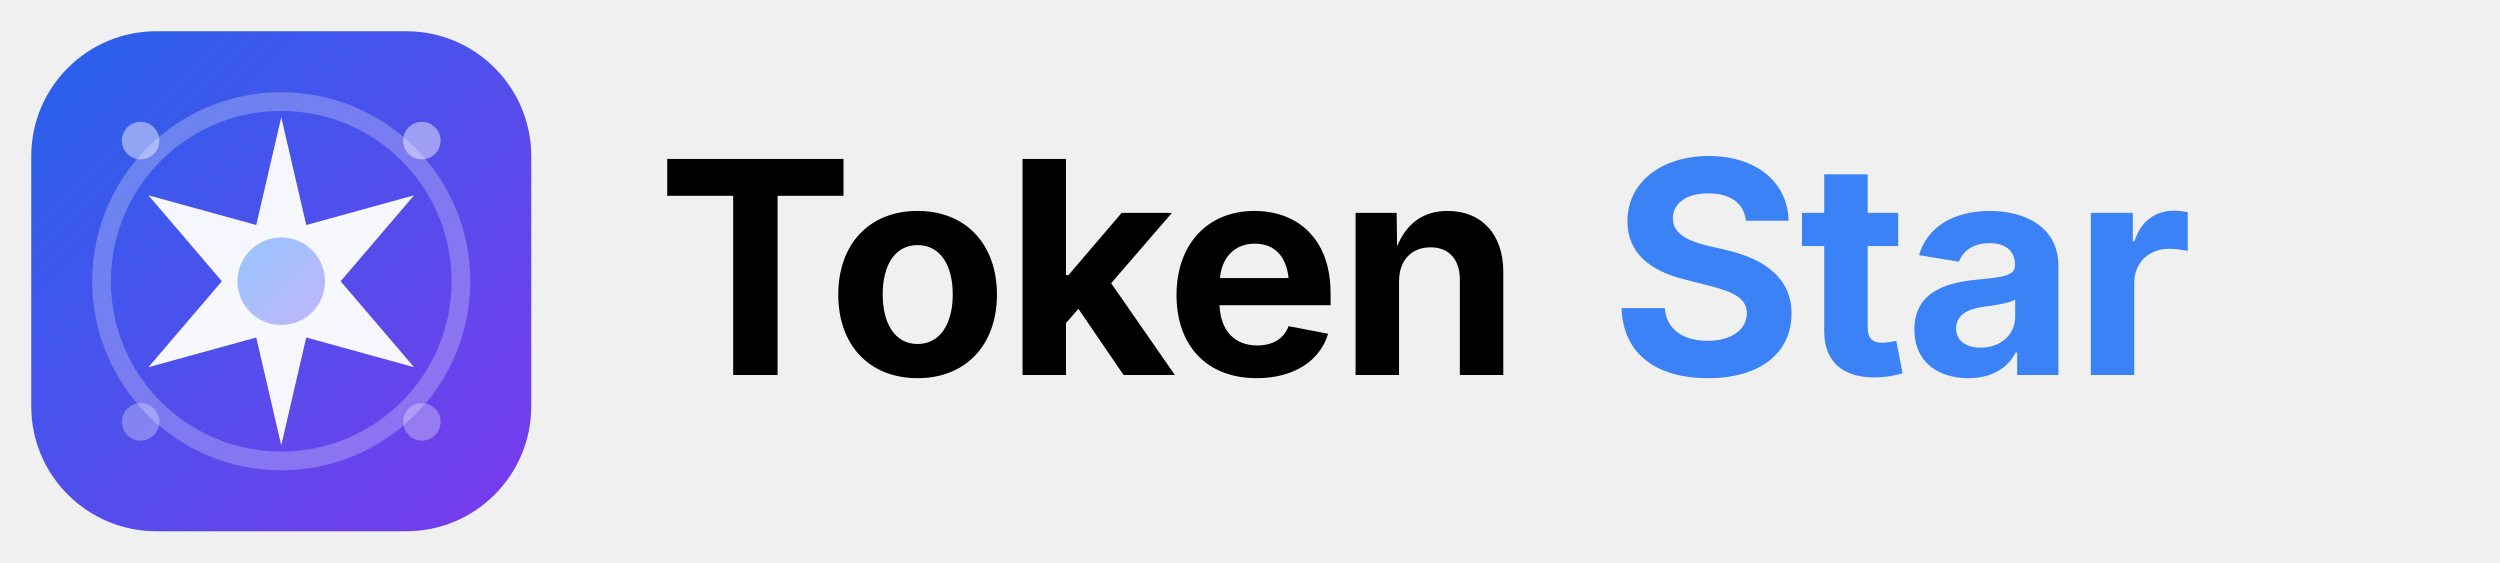
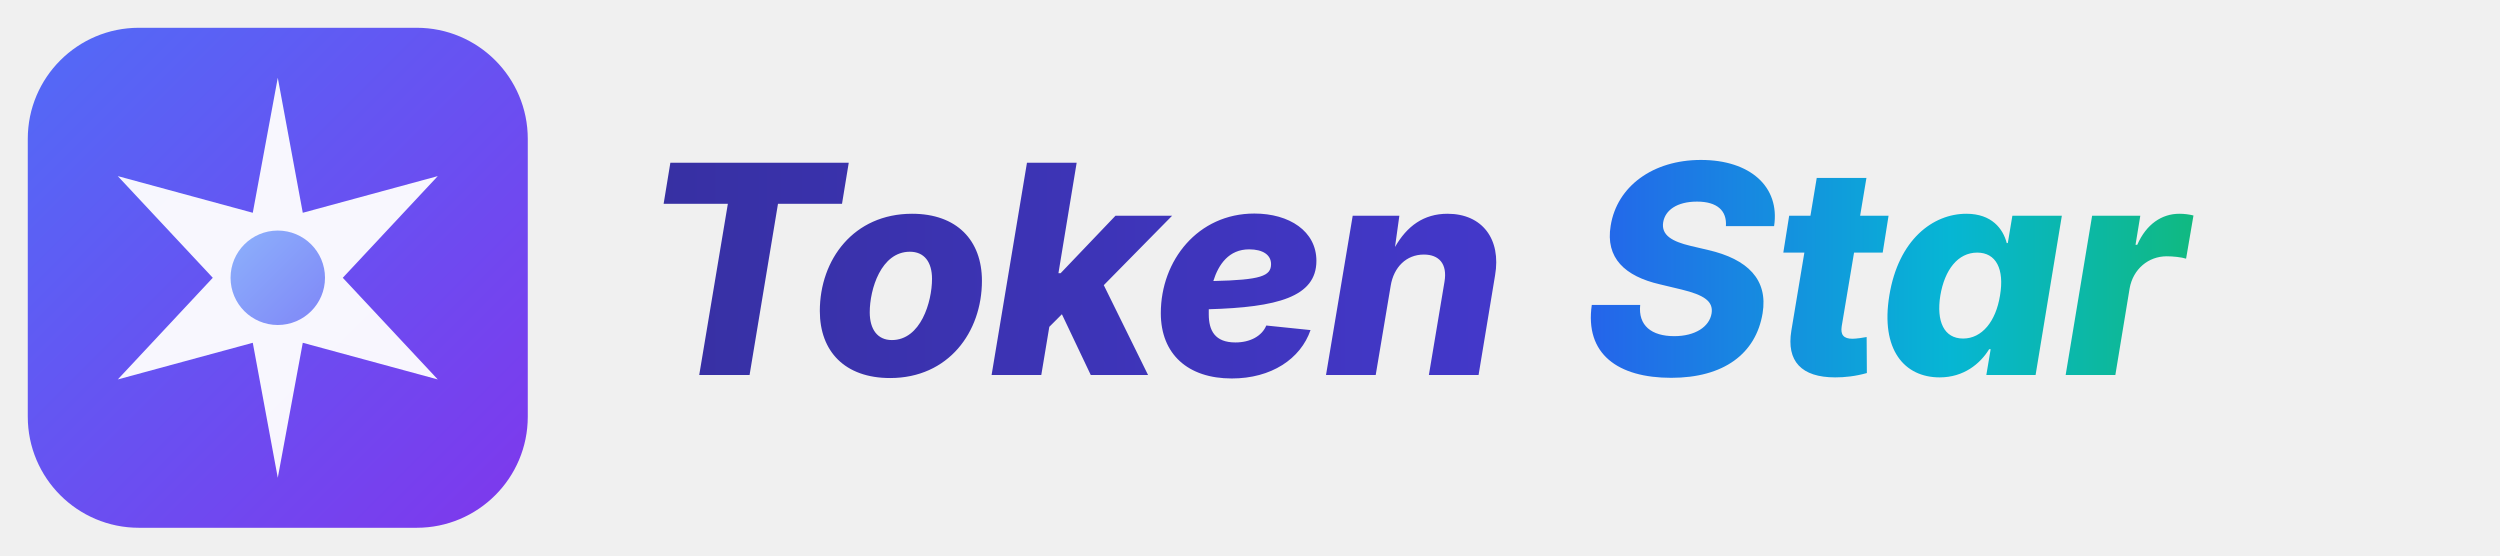
- <svg xmlns="http://www.w3.org/2000/svg" width="160" height="36" viewBox="0 0 160 36" fill="none" aria-label="TokenStar">
-   <g transform="translate(2, 2)">
-     <rect width="32" height="32" rx="8" fill="url(#logo-bg)" />
-     <circle cx="16" cy="16" r="11.5" stroke="rgba(255,255,255,0.25)" stroke-width="1.2" fill="none" />
-     <path d="M16 5.5 L17.6 12.4 L24.5 10.5 L19.8 16 L24.5 21.5 L17.6 19.6 L16 26.5 L14.4 19.6 L7.5 21.5 L12.2 16 L7.5 10.5 L14.4 12.4 Z" fill="white" opacity="0.95" />
-     <circle cx="16" cy="16" r="2.8" fill="url(#logo-core)" />
-     <circle cx="7" cy="7" r="1.2" fill="rgba(255,255,255,0.45)" />
-     <circle cx="25" cy="7" r="1.2" fill="rgba(255,255,255,0.45)" />
-     <circle cx="7" cy="25" r="1.2" fill="rgba(255,255,255,0.3)" />
-     <circle cx="25" cy="25" r="1.2" fill="rgba(255,255,255,0.3)" />
-   </g>
-   <text x="42" y="24" font-family="Inter, system-ui, -apple-system, sans-serif" font-size="19" font-weight="700" letter-spacing="-0.3" fill="currentColor">Token</text>
-   <text x="103" y="24" font-family="Inter, system-ui, -apple-system, sans-serif" font-size="19" font-weight="700" letter-spacing="-0.3" fill="#3B82F6">Star</text>
+ <svg xmlns="http://www.w3.org/2000/svg" width="180" height="40" viewBox="0 0 180 40" fill="none" aria-label="TokenStar">
  <defs>
-     <linearGradient id="logo-bg" x1="0" y1="0" x2="32" y2="32" gradientUnits="userSpaceOnUse">
-       <stop offset="0%" stop-color="#2563EB" />
+     <linearGradient id="bg-grad" x1="0" y1="0" x2="36" y2="36" gradientUnits="userSpaceOnUse">
+       <stop offset="0%" stop-color="#4F6EF7" />
      <stop offset="100%" stop-color="#7C3AED" />
    </linearGradient>
-     <linearGradient id="logo-core" x1="13" y1="13" x2="19" y2="19" gradientUnits="userSpaceOnUse">
+     <linearGradient id="dot-grad" x1="13.5" y1="13.5" x2="22.5" y2="22.5" gradientUnits="userSpaceOnUse">
      <stop offset="0%" stop-color="#93C5FD" />
-       <stop offset="100%" stop-color="#C4B5FD" />
+       <stop offset="100%" stop-color="#818CF8" />
    </linearGradient>
+     <linearGradient id="token-grad" x1="0" y1="0" x2="1" y2="0">
+       <stop offset="0%" stop-color="#3730a3" />
+       <stop offset="100%" stop-color="#4338ca" />
+     </linearGradient>
+     <linearGradient id="star-grad" x1="0" y1="0" x2="1" y2="0">
+       <stop offset="0%" stop-color="#2563eb" />
+       <stop offset="60%" stop-color="#06b6d4" />
+       <stop offset="100%" stop-color="#10b981" />
+     </linearGradient>
+     <clipPath id="icon-clip">
+       <rect x="2" y="2" width="36" height="36" rx="8" />
+     </clipPath>
  </defs>
+   <rect x="2" y="2" width="36" height="36" rx="8" fill="url(#bg-grad)" />
+   <polygon points="20,5.6 21.8,15.32 31.52,12.68 24.68,20 31.52,27.32 21.8,24.68 20,34.4 18.2,24.68 8.48,27.32 15.32,20 8.48,12.68 18.2,15.32" fill="white" opacity="0.95" clip-path="url(#icon-clip)" />
+   <circle cx="20" cy="20" r="3.4" fill="url(#dot-grad)" />
+   <text x="46" y="27" font-family="'Inter', 'Helvetica Neue', Arial, sans-serif" font-size="21" font-weight="800" font-style="italic" letter-spacing="-0.2" fill="url(#token-grad)">Token</text>
+   <text x="114" y="27" font-family="'Inter', 'Helvetica Neue', Arial, sans-serif" font-size="21" font-weight="800" font-style="italic" letter-spacing="-0.2" fill="url(#star-grad)">Star</text>
</svg>
